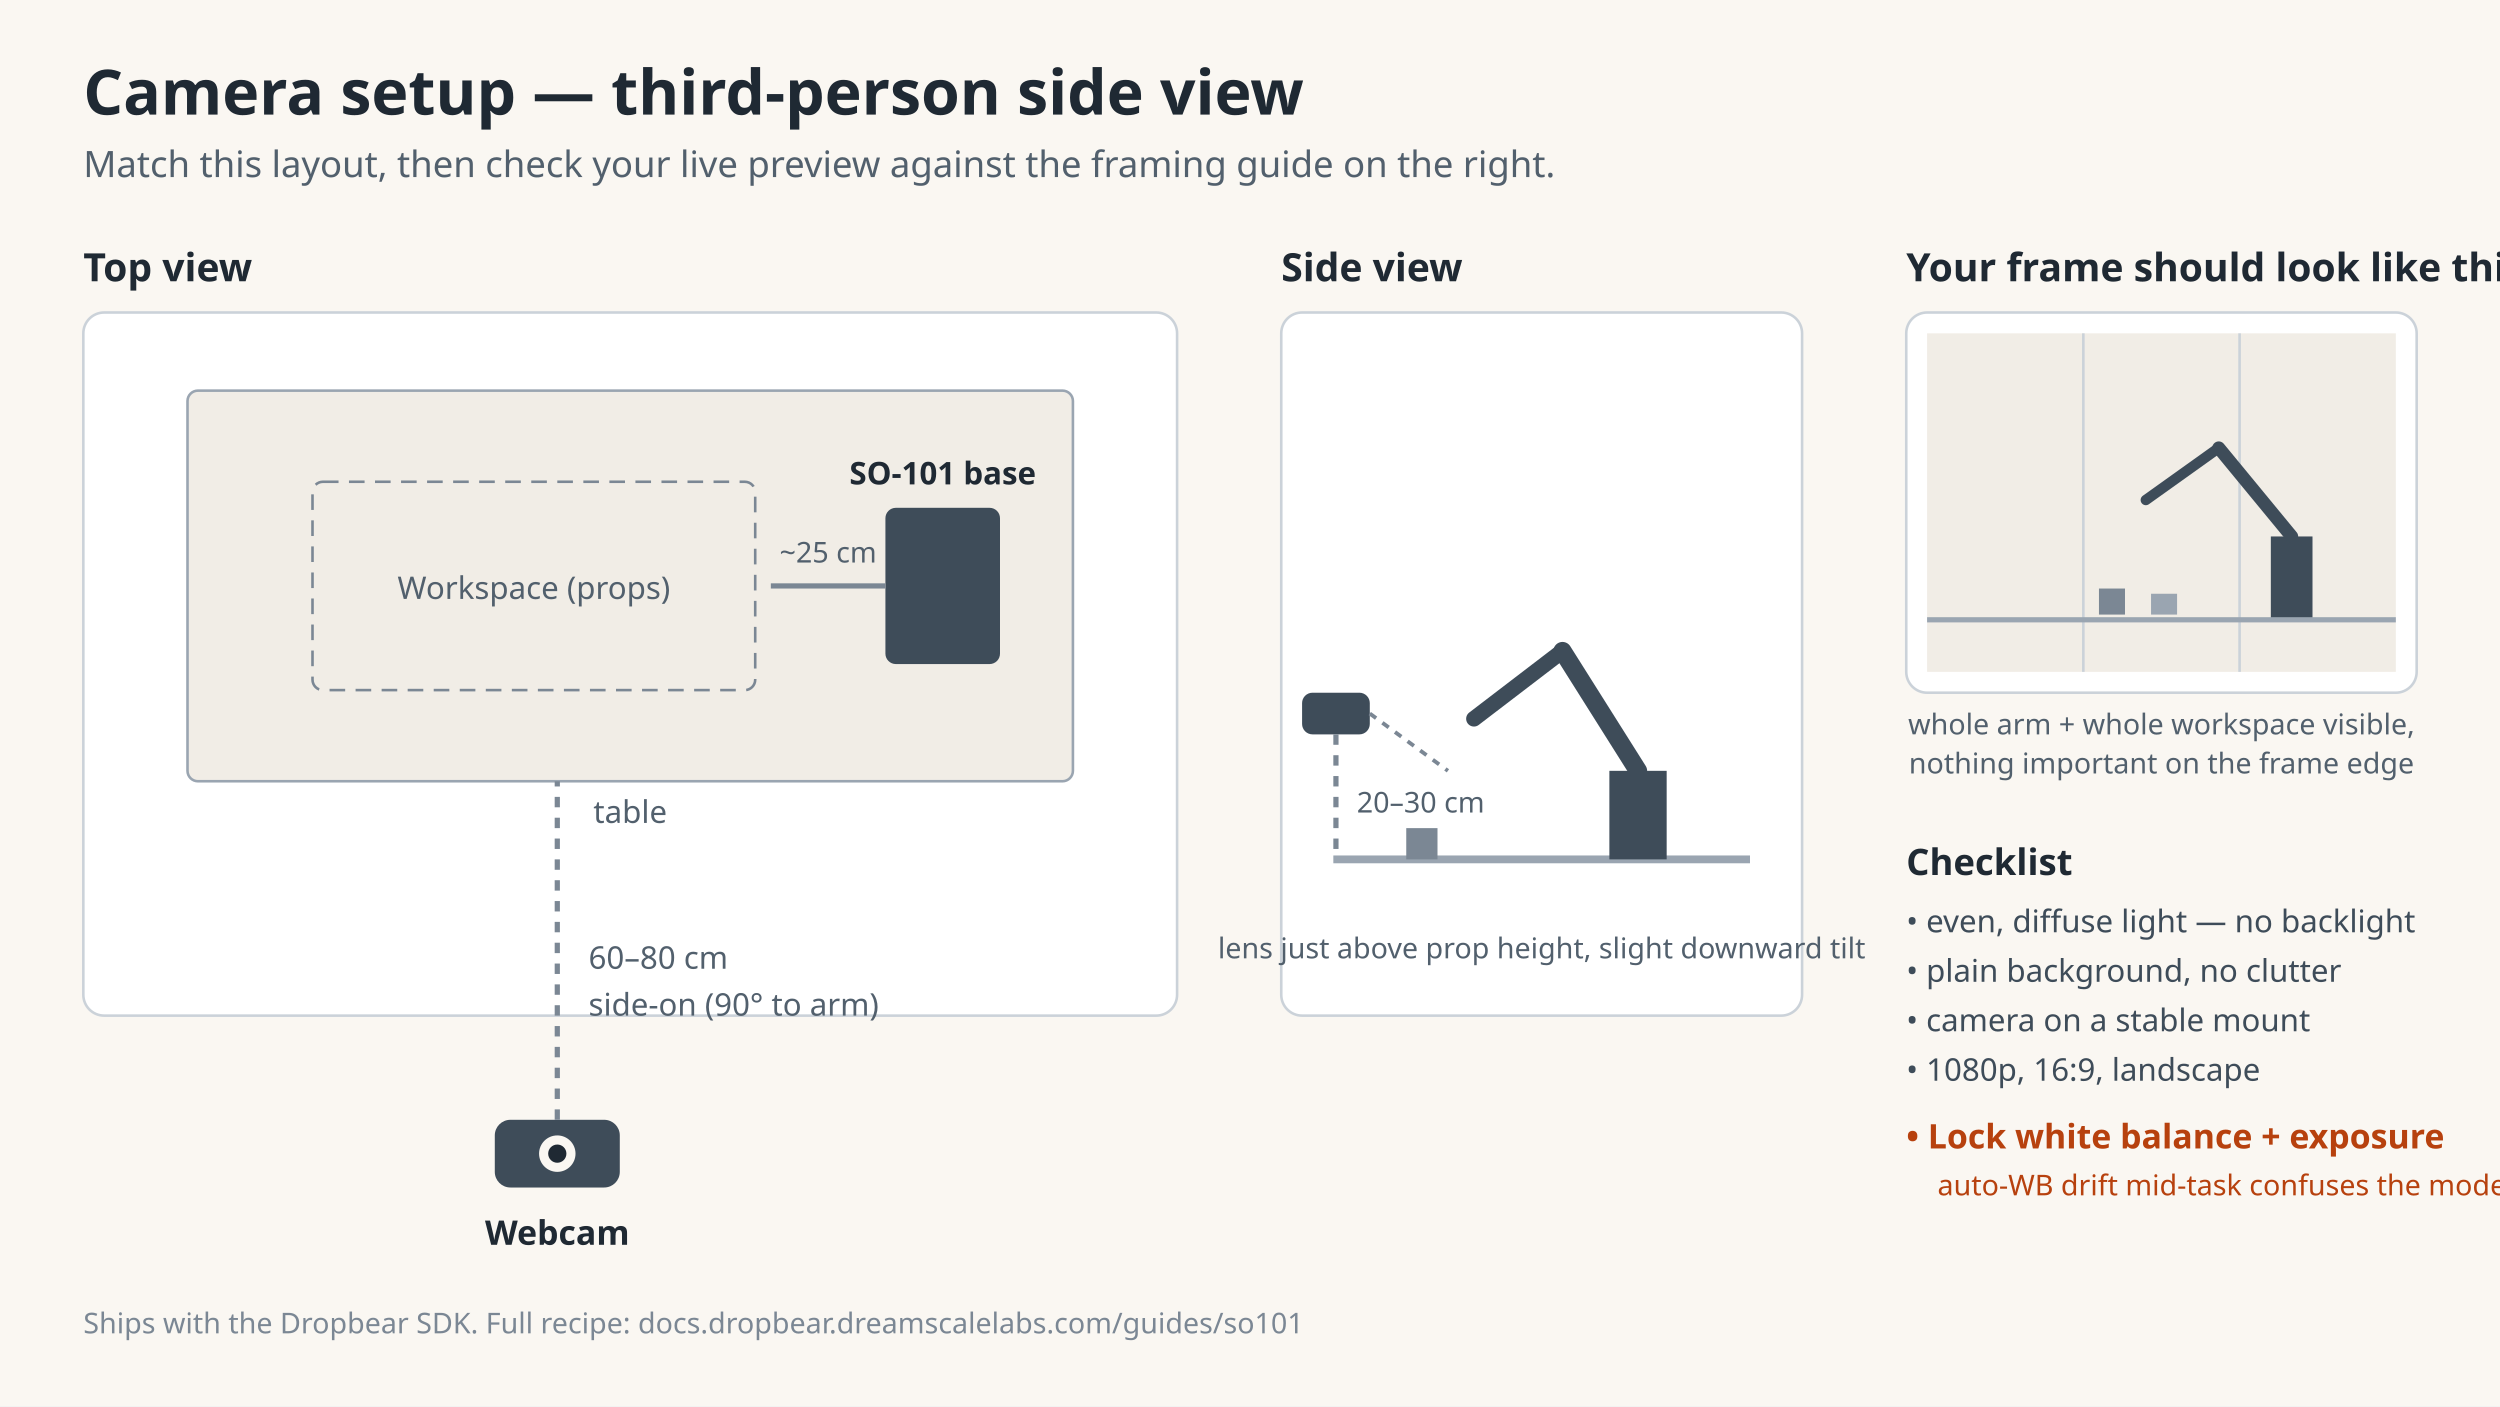
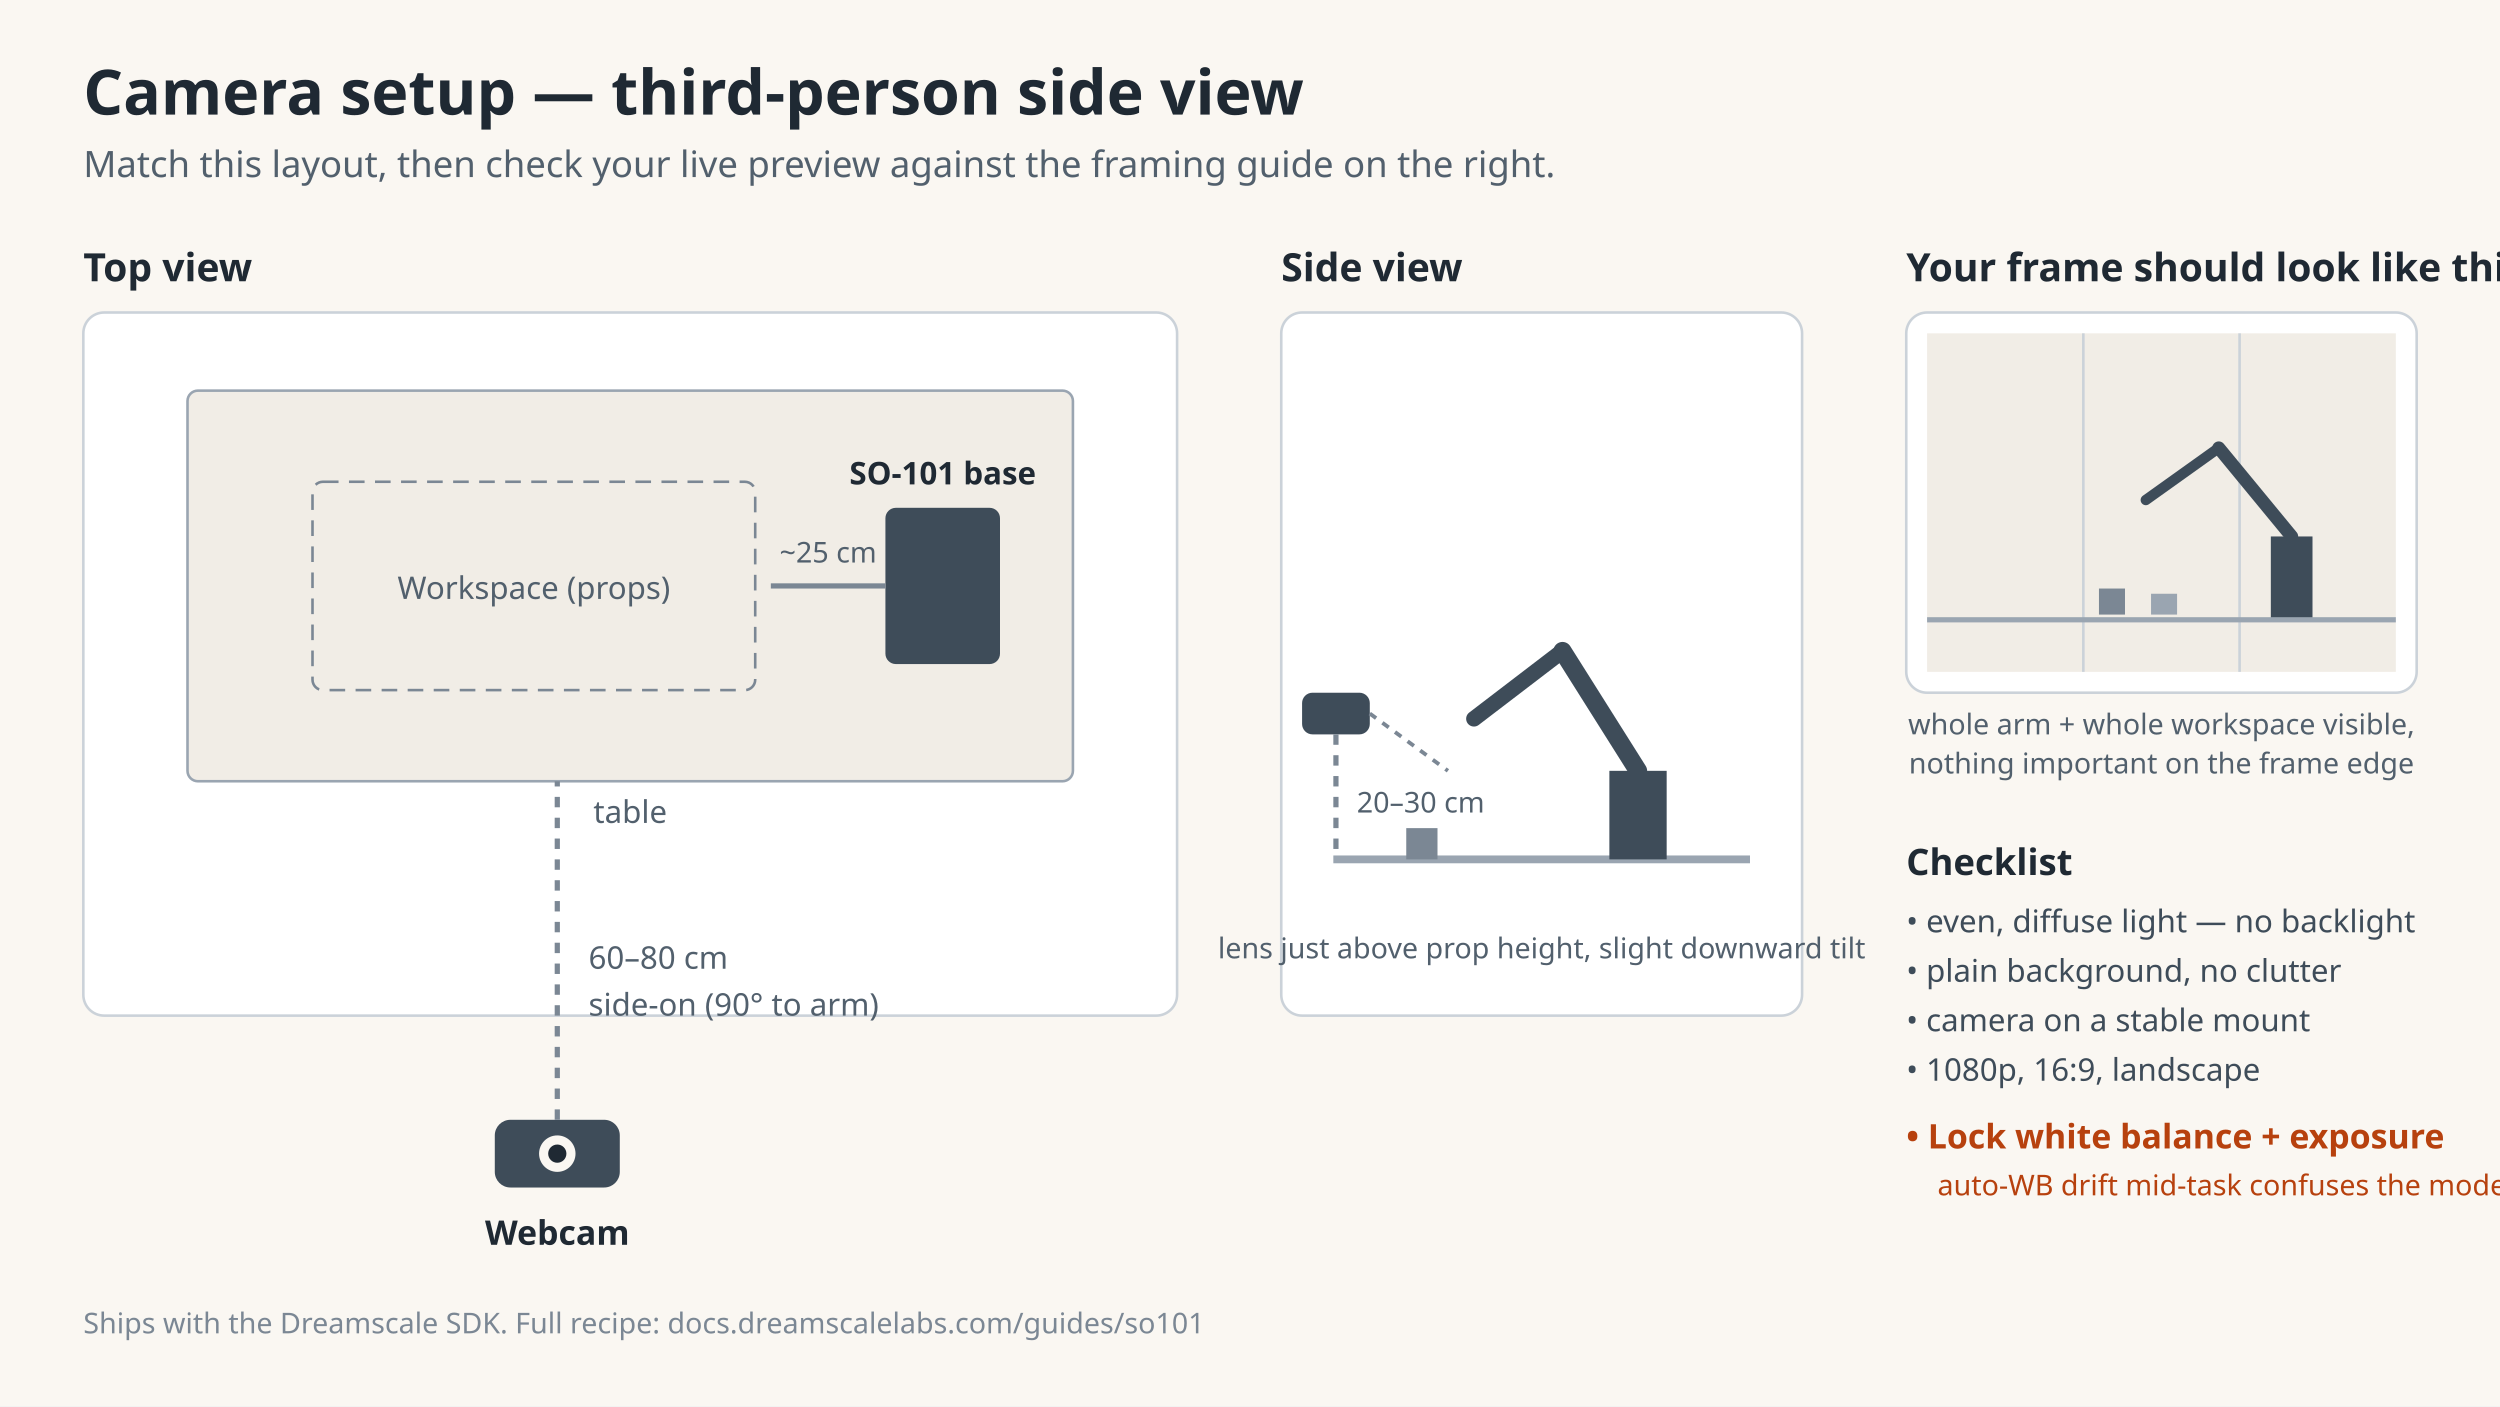
<svg xmlns="http://www.w3.org/2000/svg" viewBox="0 0 960 540" role="img" aria-labelledby="title description">
  <rect width="960" height="540" fill="#FAF7F2" />
  <text x="32" y="44" font-family="sans-serif" font-size="24" font-weight="700" fill="#1F2933">Camera setup — third-person side view</text>
  <text x="32" y="68" font-family="sans-serif" font-size="14" fill="#52606D">Match this layout, then check your live preview against the framing guide on the right.</text>
  <text x="32" y="108" font-family="sans-serif" font-size="15" font-weight="700" fill="#1F2933">Top view</text>
  <rect x="32" y="120" width="420" height="270" rx="8" fill="#FFFFFF" stroke="#CBD2D9" />
  <rect x="72" y="150" width="340" height="150" rx="4" fill="#F1EDE6" stroke="#9AA5B1" />
  <text x="242" y="316" font-family="sans-serif" font-size="12" fill="#52606D" text-anchor="middle">table</text>
  <rect x="340" y="195" width="44" height="60" rx="4" fill="#3E4C59" />
  <text x="362" y="186" font-family="sans-serif" font-size="12" font-weight="700" fill="#1F2933" text-anchor="middle">SO-101 base</text>
  <rect x="120" y="185" width="170" height="80" rx="4" fill="none" stroke="#7B8794" stroke-dasharray="6 4" />
  <text x="205" y="230" font-family="sans-serif" font-size="12" fill="#52606D" text-anchor="middle">Workspace (props)</text>
  <line x1="340" y1="225" x2="296" y2="225" stroke="#7B8794" stroke-width="2" />
  <text x="318" y="216" font-family="sans-serif" font-size="11" fill="#52606D" text-anchor="middle">~25 cm</text>
  <g>
    <rect x="190" y="430" width="48" height="26" rx="6" fill="#3E4C59" />
    <circle cx="214" cy="443" r="7" fill="#FAF7F2" />
    <circle cx="214" cy="443" r="3.5" fill="#1F2933" />
    <text x="214" y="478" font-family="sans-serif" font-size="13" font-weight="700" fill="#1F2933" text-anchor="middle">Webcam</text>
  </g>
  <line x1="214" y1="430" x2="214" y2="300" stroke="#7B8794" stroke-width="2" stroke-dasharray="4 4" />
  <text x="226" y="372" font-family="sans-serif" font-size="12" fill="#52606D">60–80 cm</text>
  <text x="226" y="390" font-family="sans-serif" font-size="12" fill="#52606D">side-on (90° to arm)</text>
  <text x="492" y="108" font-family="sans-serif" font-size="15" font-weight="700" fill="#1F2933">Side view</text>
  <rect x="492" y="120" width="200" height="270" rx="8" fill="#FFFFFF" stroke="#CBD2D9" />
  <line x1="512" y1="330" x2="672" y2="330" stroke="#9AA5B1" stroke-width="3" />
  <rect x="618" y="296" width="22" height="34" fill="#3E4C59" />
  <line x1="629" y1="296" x2="600" y2="250" stroke="#3E4C59" stroke-width="7" stroke-linecap="round" />
  <line x1="600" y1="250" x2="566" y2="276" stroke="#3E4C59" stroke-width="6" stroke-linecap="round" />
  <rect x="540" y="318" width="12" height="12" fill="#7B8794" />
  <rect x="500" y="266" width="26" height="16" rx="4" fill="#3E4C59" />
  <line x1="526" y1="274" x2="556" y2="296" stroke="#7B8794" stroke-width="1.5" stroke-dasharray="3 3" />
  <line x1="513" y1="282" x2="513" y2="330" stroke="#7B8794" stroke-width="2" stroke-dasharray="4 4" />
  <text x="521" y="312" font-family="sans-serif" font-size="11" fill="#52606D">20–30 cm</text>
  <text x="592" y="368" font-family="sans-serif" font-size="11" fill="#52606D" text-anchor="middle">lens just above prop height, slight downward tilt</text>
  <text x="732" y="108" font-family="sans-serif" font-size="15" font-weight="700" fill="#1F2933">Your frame should look like this</text>
  <rect x="732" y="120" width="196" height="146" rx="8" fill="#FFFFFF" stroke="#CBD2D9" />
  <rect x="740" y="128" width="180" height="130" fill="#F1EDE6" />
  <line x1="800" y1="128" x2="800" y2="258" stroke="#CBD2D9" stroke-width="1" />
  <line x1="860" y1="128" x2="860" y2="258" stroke="#CBD2D9" stroke-width="1" />
  <rect x="872" y="206" width="16" height="32" fill="#3E4C59" />
  <line x1="880" y1="206" x2="852" y2="172" stroke="#3E4C59" stroke-width="5" stroke-linecap="round" />
  <line x1="852" y1="172" x2="824" y2="192" stroke="#3E4C59" stroke-width="4" stroke-linecap="round" />
  <rect x="806" y="226" width="10" height="10" fill="#7B8794" />
  <rect x="826" y="228" width="10" height="8" fill="#9AA5B1" />
  <line x1="740" y1="238" x2="920" y2="238" stroke="#9AA5B1" stroke-width="2" />
  <text x="830" y="282" font-family="sans-serif" font-size="11" fill="#52606D" text-anchor="middle">whole arm + whole workspace visible,</text>
  <text x="830" y="297" font-family="sans-serif" font-size="11" fill="#52606D" text-anchor="middle">nothing important on the frame edge</text>
  <text x="732" y="336" font-family="sans-serif" font-size="14" font-weight="700" fill="#1F2933">Checklist</text>
  <text x="732" y="358" font-family="sans-serif" font-size="12" fill="#3E4C59">• even, diffuse light — no backlight</text>
  <text x="732" y="377" font-family="sans-serif" font-size="12" fill="#3E4C59">• plain background, no clutter</text>
  <text x="732" y="396" font-family="sans-serif" font-size="12" fill="#3E4C59">• camera on a stable mount</text>
  <text x="732" y="415" font-family="sans-serif" font-size="12" fill="#3E4C59">• 1080p, 16:9, landscape</text>
  <text x="732" y="441" font-family="sans-serif" font-size="13" font-weight="700" fill="#B7410E">• Lock white balance + exposure</text>
  <text x="744" y="459" font-family="sans-serif" font-size="11" fill="#B7410E">auto-WB drift mid-task confuses the model</text>
-   <text x="32" y="512" font-family="sans-serif" font-size="11" fill="#7B8794">Ships with the Dropbear SDK. Full recipe: docs.dropbear.dreamscalelabs.com/guides/so101</text>
+   <text x="32" y="512" font-family="sans-serif" font-size="11" fill="#7B8794">Ships with the Dreamscale SDK. Full recipe: docs.dreamscalelabs.com/guides/so101</text>
</svg>
